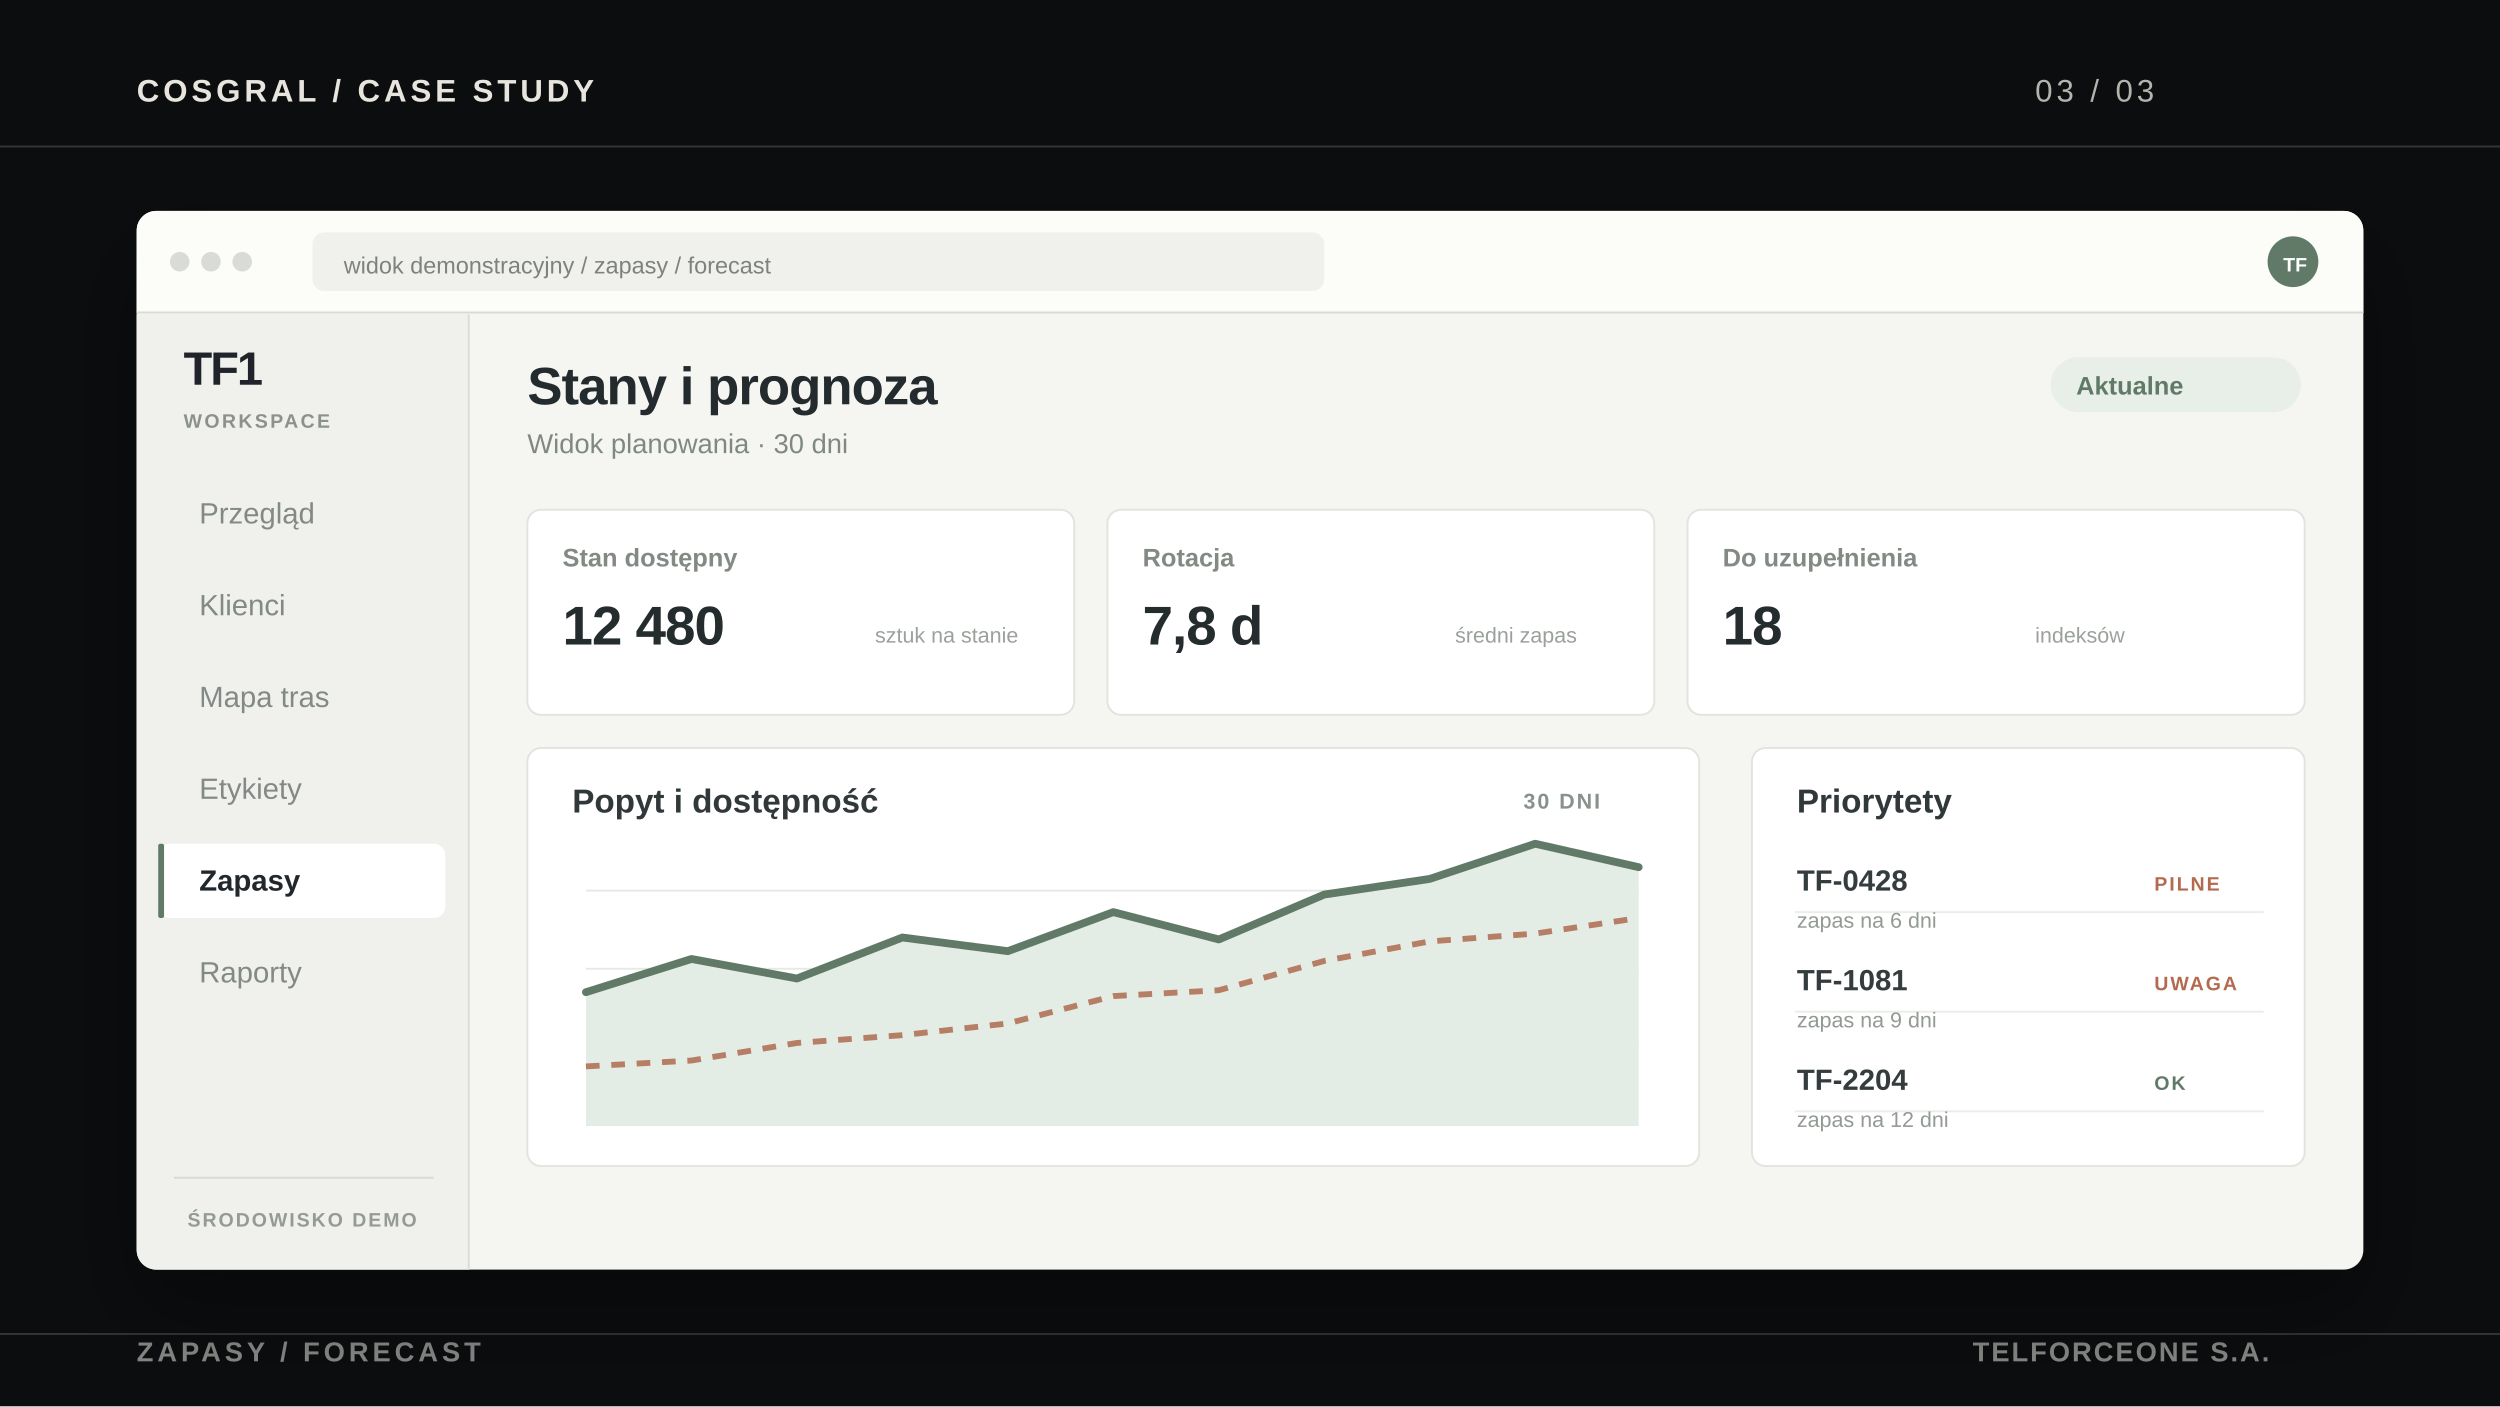
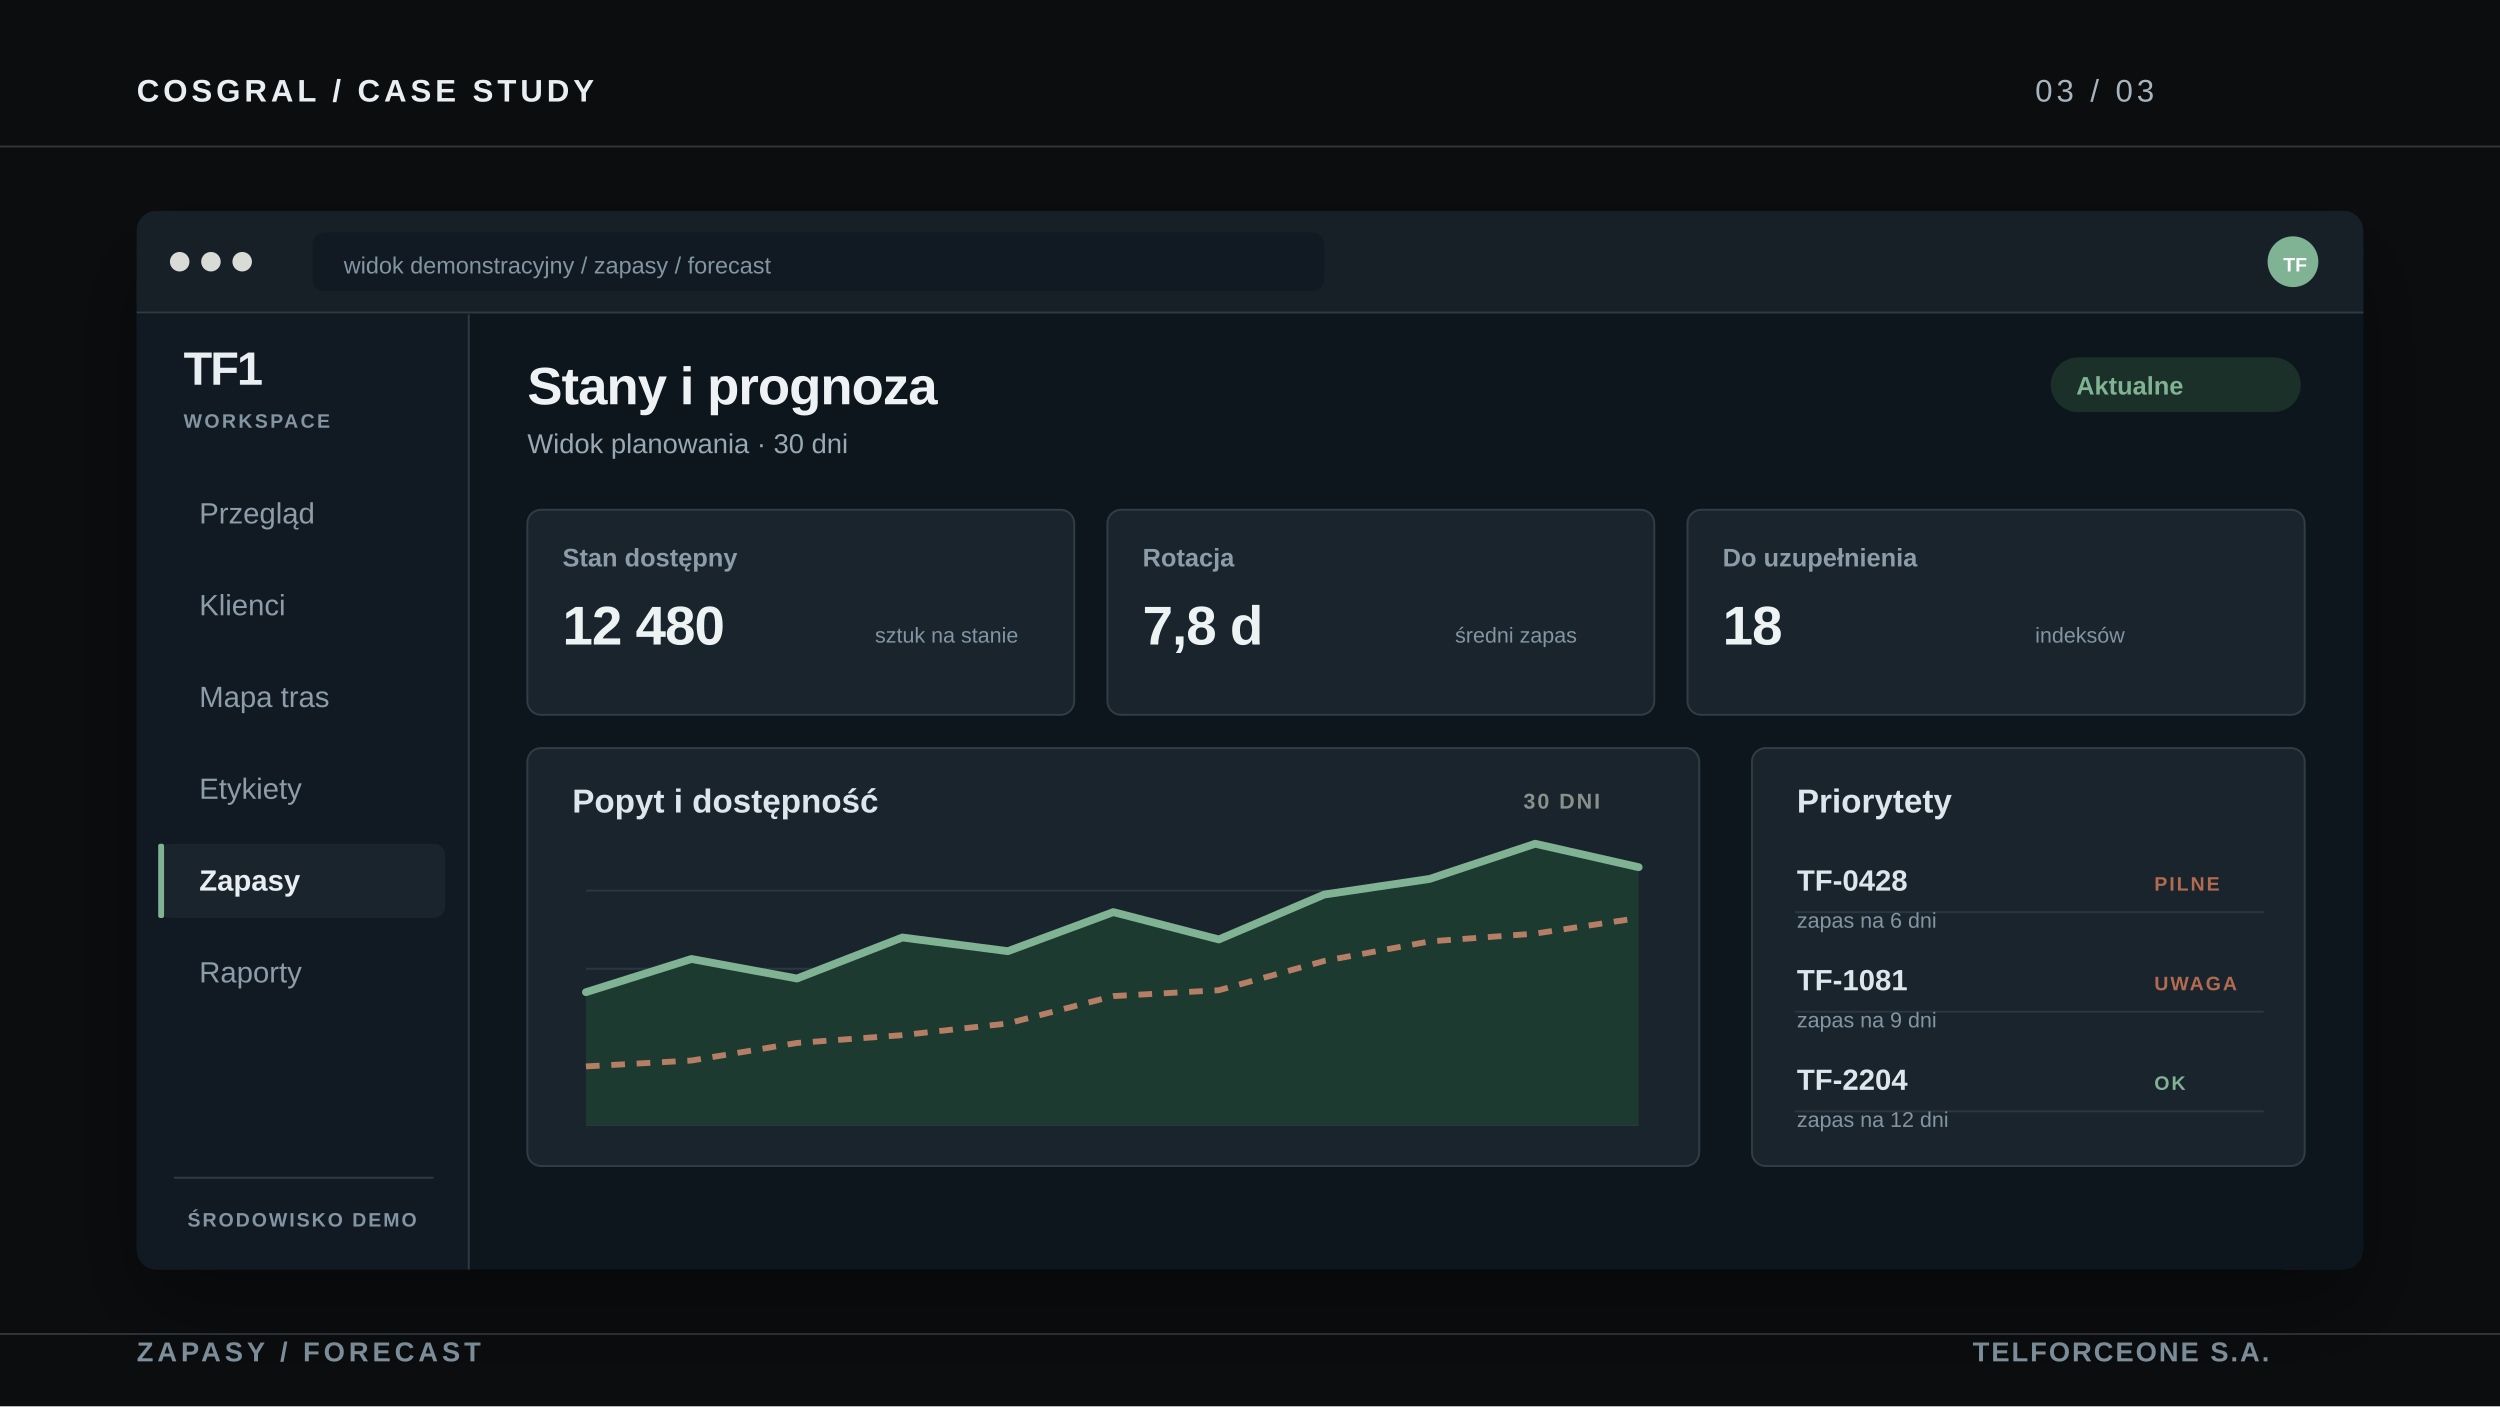
<svg xmlns="http://www.w3.org/2000/svg" viewBox="0 0 1280 720" role="img">
  <defs>
    <filter id="shadow" x="-20%" y="-30%" width="140%" height="160%">
      <feDropShadow dx="0" dy="22" stdDeviation="22" flood-color="#000" flood-opacity=".35" />
    </filter>
    <clipPath id="screen">
      <rect x="70" y="108" width="1140" height="542" rx="10" />
    </clipPath>
  </defs>
  <rect width="1280" height="720" fill="#0B0D0F" />
  <path d="M0 75H1280M0 683H1280" stroke="#313438" />
-   <text x="70" y="52" fill="#E8E5DF" font-family="Arial, Helvetica, sans-serif" font-size="16" font-weight="700" letter-spacing="2">COSGRAL  /  CASE STUDY</text>
-   <text x="1042" y="52" fill="#B5B3AD" font-family="Arial, Helvetica, sans-serif" font-size="16" font-weight="400" letter-spacing="2">03  /  03</text>
-   <text x="70" y="697" fill="#858884" font-family="Arial, Helvetica, sans-serif" font-size="14" font-weight="700" letter-spacing="2">ZAPASY / FORECAST</text>
-   <text x="1010" y="697" fill="#858884" font-family="Arial, Helvetica, sans-serif" font-size="14" font-weight="700" letter-spacing="1">TELFORCEONE S.A.</text>
+   <text x="70" y="52" fill="#E9EEF2" font-family="Arial, Helvetica, sans-serif" font-size="16" font-weight="700" letter-spacing="2">COSGRAL  /  CASE STUDY</text>
+   <text x="1042" y="52" fill="#A7B4BD" font-family="Arial, Helvetica, sans-serif" font-size="16" font-weight="400" letter-spacing="2">03  /  03</text>
+   <text x="70" y="697" fill="#8295A2" font-family="Arial, Helvetica, sans-serif" font-size="14" font-weight="700" letter-spacing="2">ZAPASY / FORECAST</text>
+   <text x="1010" y="697" fill="#8295A2" font-family="Arial, Helvetica, sans-serif" font-size="14" font-weight="700" letter-spacing="1">TELFORCEONE S.A.</text>
  <g filter="url(#shadow)">
-     <rect x="70" y="108" width="1140" height="542" rx="10" fill="#F5F5F1" />
+     <rect x="70" y="108" width="1140" height="542" rx="10" fill="#0F151B" />
  </g>
  <g clip-path="url(#screen)">
-     <rect x="70" y="108" width="1140" height="52" rx="0" fill="#FCFCF9" />
-     <path d="M70 160L1210 160" fill="none" stroke="#D9DBD7" stroke-width="1" />
+     <rect x="70" y="108" width="1140" height="52" rx="0" fill="#171F27" />
+     <path d="M70 160L1210 160" fill="none" stroke="#2D3944" stroke-width="1" />
    <circle cx="92" cy="134" r="5" fill="#D9DBD7" />
    <circle cx="108" cy="134" r="5" fill="#D9DBD7" />
    <circle cx="124" cy="134" r="5" fill="#D9DBD7" />
-     <rect x="160" y="119" width="518" height="30" rx="6" fill="#F0F1ED" />
-     <text x="176" y="140" fill="#7D827E" font-family="Arial, Helvetica, sans-serif" font-size="12" font-weight="400">widok demonstracyjny / zapasy / forecast</text>
-     <circle cx="1174" cy="134" r="13" fill="#617A68" />
+     <rect x="160" y="119" width="518" height="30" rx="6" fill="#111A22" />
+     <text x="176" y="140" fill="#8295A2" font-family="Arial, Helvetica, sans-serif" font-size="12" font-weight="400">widok demonstracyjny / zapasy / forecast</text>
+     <circle cx="1174" cy="134" r="13" fill="#80B294" />
    <text x="1169" y="139" fill="#FFFFFF" font-family="Arial, Helvetica, sans-serif" font-size="10" font-weight="700">TF</text>
-     <rect x="70" y="161" width="170" height="489" rx="0" fill="#F0F1ED" />
-     <path d="M240 161L240 650" fill="none" stroke="#DADDD8" stroke-width="1" />
-     <text x="94" y="197" fill="#20242A" font-family="Arial, Helvetica, sans-serif" font-size="24" font-weight="700" letter-spacing="-1">TF1</text>
-     <text x="94" y="219" fill="#8C918D" font-family="Arial, Helvetica, sans-serif" font-size="10" font-weight="700" letter-spacing="1.2">WORKSPACE</text>
-     <text x="102" y="268" fill="#838986" font-family="Arial, Helvetica, sans-serif" font-size="15" font-weight="400">Przegląd</text>
-     <text x="102" y="315" fill="#838986" font-family="Arial, Helvetica, sans-serif" font-size="15" font-weight="400">Klienci</text>
-     <text x="102" y="362" fill="#838986" font-family="Arial, Helvetica, sans-serif" font-size="15" font-weight="400">Mapa tras</text>
-     <text x="102" y="409" fill="#838986" font-family="Arial, Helvetica, sans-serif" font-size="15" font-weight="400">Etykiety</text>
-     <rect x="81" y="432" width="147" height="38" rx="6" fill="#FFFFFF" />
-     <rect x="81" y="432" width="3" height="38" rx="1" fill="#617A68" />
-     <text x="102" y="456" fill="#22272B" font-family="Arial, Helvetica, sans-serif" font-size="15" font-weight="700">Zapasy</text>
-     <text x="102" y="503" fill="#838986" font-family="Arial, Helvetica, sans-serif" font-size="15" font-weight="400">Raporty</text>
-     <path d="M89 603L222 603" fill="none" stroke="#D7DAD4" stroke-width="1" />
-     <text x="96" y="628" fill="#949A95" font-family="Arial, Helvetica, sans-serif" font-size="10" font-weight="700" letter-spacing="1">ŚRODOWISKO DEMO</text>
-     <text x="270" y="207" fill="#242B2F" font-family="Arial, Helvetica, sans-serif" font-size="27" font-weight="700" letter-spacing="-0.5">Stany i prognoza</text>
-     <text x="270" y="232" fill="#808882" font-family="Arial, Helvetica, sans-serif" font-size="14" font-weight="400">Widok planowania · 30 dni</text>
-     <rect x="1050" y="183" width="128" height="28" rx="14" fill="#E8EEE8" />
-     <text x="1063" y="202" fill="#617A68" font-family="Arial, Helvetica, sans-serif" font-size="13" font-weight="700">Aktualne</text>
-     <rect x="270" y="261" width="280" height="105" rx="7" fill="#FFFFFF" stroke="#E2E4DF" stroke-width="1" />
-     <text x="288" y="290" fill="#838A84" font-family="Arial, Helvetica, sans-serif" font-size="13" font-weight="700">Stan dostępny</text>
-     <text x="288" y="330" fill="#252C2E" font-family="Arial, Helvetica, sans-serif" font-size="28" font-weight="700" letter-spacing="-0.5">12 480</text>
-     <text x="448" y="329" fill="#9AA09A" font-family="Arial, Helvetica, sans-serif" font-size="11" font-weight="400">sztuk na stanie</text>
-     <rect x="567" y="261" width="280" height="105" rx="7" fill="#FFFFFF" stroke="#E2E4DF" stroke-width="1" />
-     <text x="585" y="290" fill="#838A84" font-family="Arial, Helvetica, sans-serif" font-size="13" font-weight="700">Rotacja</text>
-     <text x="585" y="330" fill="#252C2E" font-family="Arial, Helvetica, sans-serif" font-size="28" font-weight="700" letter-spacing="-0.5">7,8 d</text>
-     <text x="745" y="329" fill="#9AA09A" font-family="Arial, Helvetica, sans-serif" font-size="11" font-weight="400">średni zapas</text>
-     <rect x="864" y="261" width="316" height="105" rx="7" fill="#FFFFFF" stroke="#E2E4DF" stroke-width="1" />
-     <text x="882" y="290" fill="#838A84" font-family="Arial, Helvetica, sans-serif" font-size="13" font-weight="700">Do uzupełnienia</text>
-     <text x="882" y="330" fill="#252C2E" font-family="Arial, Helvetica, sans-serif" font-size="28" font-weight="700" letter-spacing="-0.5">18</text>
-     <text x="1042" y="329" fill="#9AA09A" font-family="Arial, Helvetica, sans-serif" font-size="11" font-weight="400">indeksów</text>
-     <rect x="270" y="383" width="600" height="214" rx="7" fill="#FFFFFF" stroke="#E2E4DF" stroke-width="1" />
-     <text x="293" y="416" fill="#30383A" font-family="Arial, Helvetica, sans-serif" font-size="17" font-weight="700">Popyt i dostępność</text>
+     <rect x="70" y="161" width="170" height="489" rx="0" fill="#111A22" />
+     <path d="M240 161L240 650" fill="none" stroke="#2D3944" stroke-width="1" />
+     <text x="94" y="197" fill="#E9EEF2" font-family="Arial, Helvetica, sans-serif" font-size="24" font-weight="700" letter-spacing="-1">TF1</text>
+     <text x="94" y="219" fill="#8295A2" font-family="Arial, Helvetica, sans-serif" font-size="10" font-weight="700" letter-spacing="1.2">WORKSPACE</text>
+     <text x="102" y="268" fill="#8C9DA9" font-family="Arial, Helvetica, sans-serif" font-size="15" font-weight="400">Przegląd</text>
+     <text x="102" y="315" fill="#8C9DA9" font-family="Arial, Helvetica, sans-serif" font-size="15" font-weight="400">Klienci</text>
+     <text x="102" y="362" fill="#8C9DA9" font-family="Arial, Helvetica, sans-serif" font-size="15" font-weight="400">Mapa tras</text>
+     <text x="102" y="409" fill="#8C9DA9" font-family="Arial, Helvetica, sans-serif" font-size="15" font-weight="400">Etykiety</text>
+     <rect x="81" y="432" width="147" height="38" rx="6" fill="#1A242D" />
+     <rect x="81" y="432" width="3" height="38" rx="1" fill="#80B294" />
+     <text x="102" y="456" fill="#E9EEF2" font-family="Arial, Helvetica, sans-serif" font-size="15" font-weight="700">Zapasy</text>
+     <text x="102" y="503" fill="#8C9DA9" font-family="Arial, Helvetica, sans-serif" font-size="15" font-weight="400">Raporty</text>
+     <path d="M89 603L222 603" fill="none" stroke="#2D3944" stroke-width="1" />
+     <text x="96" y="628" fill="#8295A2" font-family="Arial, Helvetica, sans-serif" font-size="10" font-weight="700" letter-spacing="1">ŚRODOWISKO DEMO</text>
+     <text x="270" y="207" fill="#EEF2F4" font-family="Arial, Helvetica, sans-serif" font-size="27" font-weight="700" letter-spacing="-0.5">Stany i prognoza</text>
+     <text x="270" y="232" fill="#98A9B4" font-family="Arial, Helvetica, sans-serif" font-size="14" font-weight="400">Widok planowania · 30 dni</text>
+     <rect x="1050" y="183" width="128" height="28" rx="14" fill="#1B3028" />
+     <text x="1063" y="202" fill="#80B294" font-family="Arial, Helvetica, sans-serif" font-size="13" font-weight="700">Aktualne</text>
+     <rect x="270" y="261" width="280" height="105" rx="7" fill="#1A242D" stroke="#303C46" stroke-width="1" />
+     <text x="288" y="290" fill="#8C9DA9" font-family="Arial, Helvetica, sans-serif" font-size="13" font-weight="700">Stan dostępny</text>
+     <text x="288" y="330" fill="#EDF2F3" font-family="Arial, Helvetica, sans-serif" font-size="28" font-weight="700" letter-spacing="-0.5">12 480</text>
+     <text x="448" y="329" fill="#8295A2" font-family="Arial, Helvetica, sans-serif" font-size="11" font-weight="400">sztuk na stanie</text>
+     <rect x="567" y="261" width="280" height="105" rx="7" fill="#1A242D" stroke="#303C46" stroke-width="1" />
+     <text x="585" y="290" fill="#8C9DA9" font-family="Arial, Helvetica, sans-serif" font-size="13" font-weight="700">Rotacja</text>
+     <text x="585" y="330" fill="#EDF2F3" font-family="Arial, Helvetica, sans-serif" font-size="28" font-weight="700" letter-spacing="-0.5">7,8 d</text>
+     <text x="745" y="329" fill="#8295A2" font-family="Arial, Helvetica, sans-serif" font-size="11" font-weight="400">średni zapas</text>
+     <rect x="864" y="261" width="316" height="105" rx="7" fill="#1A242D" stroke="#303C46" stroke-width="1" />
+     <text x="882" y="290" fill="#8C9DA9" font-family="Arial, Helvetica, sans-serif" font-size="13" font-weight="700">Do uzupełnienia</text>
+     <text x="882" y="330" fill="#EDF2F3" font-family="Arial, Helvetica, sans-serif" font-size="28" font-weight="700" letter-spacing="-0.5">18</text>
+     <text x="1042" y="329" fill="#8295A2" font-family="Arial, Helvetica, sans-serif" font-size="11" font-weight="400">indeksów</text>
+     <rect x="270" y="383" width="600" height="214" rx="7" fill="#1A242D" stroke="#303C46" stroke-width="1" />
+     <text x="293" y="416" fill="#DDE6EC" font-family="Arial, Helvetica, sans-serif" font-size="17" font-weight="700">Popyt i dostępność</text>
    <text x="780" y="414" fill="#89918B" font-family="Arial, Helvetica, sans-serif" font-size="11" font-weight="700" letter-spacing="1">30 DNI</text>
-     <path d="M300 456L839 456" fill="none" stroke="#E7E9E4" stroke-width="1" />
-     <path d="M300 496L839 496" fill="none" stroke="#E7E9E4" stroke-width="1" />
-     <path d="M300 536L839 536" fill="none" stroke="#E7E9E4" stroke-width="1" />
-     <path d="M300 576L839 576" fill="none" stroke="#E7E9E4" stroke-width="1" />
-     <path d="M300 508 L354 491 L408 501 L462 480 L516 487 L570 467 L624 481 L678 458 L732 450 L786 432 L839 444 L839 576 L300 576Z" fill="#E4ECE6" />
-     <path d="M300 508 L354 491 L408 501 L462 480 L516 487 L570 467 L624 481 L678 458 L732 450 L786 432 L839 444" fill="none" stroke="#617A68" stroke-width="4" stroke-linecap="round" stroke-linejoin="round" />
+     <path d="M300 456L839 456" fill="none" stroke="#2B3640" stroke-width="1" />
+     <path d="M300 496L839 496" fill="none" stroke="#2B3640" stroke-width="1" />
+     <path d="M300 536L839 536" fill="none" stroke="#2B3640" stroke-width="1" />
+     <path d="M300 576L839 576" fill="none" stroke="#2B3640" stroke-width="1" />
+     <path d="M300 508 L354 491 L408 501 L462 480 L516 487 L570 467 L624 481 L678 458 L732 450 L786 432 L839 444 L839 576 L300 576Z" fill="#1D3A31" />
+     <path d="M300 508 L354 491 L408 501 L462 480 L516 487 L570 467 L624 481 L678 458 L732 450 L786 432 L839 444" fill="none" stroke="#80B294" stroke-width="4" stroke-linecap="round" stroke-linejoin="round" />
    <path d="M300 546 L354 543 L408 534 L462 530 L516 524 L570 510 L624 507 L678 492 L732 482 L786 478 L839 470" fill="none" stroke="#B67E65" stroke-width="3" stroke-dasharray="7 6" />
-     <rect x="897" y="383" width="283" height="214" rx="7" fill="#FFFFFF" stroke="#E2E4DF" stroke-width="1" />
-     <text x="920" y="416" fill="#30383A" font-family="Arial, Helvetica, sans-serif" font-size="17" font-weight="700">Priorytety</text>
-     <path d="M919 467L1159 467" fill="none" stroke="#EBEDE9" stroke-width="1" />
-     <text x="920" y="456" fill="#343C3D" font-family="Arial, Helvetica, sans-serif" font-size="15" font-weight="700">TF-0428</text>
-     <text x="920" y="475" fill="#929A93" font-family="Arial, Helvetica, sans-serif" font-size="11" font-weight="400">zapas na 6 dni</text>
+     <rect x="897" y="383" width="283" height="214" rx="7" fill="#1A242D" stroke="#303C46" stroke-width="1" />
+     <text x="920" y="416" fill="#DDE6EC" font-family="Arial, Helvetica, sans-serif" font-size="17" font-weight="700">Priorytety</text>
+     <path d="M919 467L1159 467" fill="none" stroke="#2B3640" stroke-width="1" />
+     <text x="920" y="456" fill="#DDE6EC" font-family="Arial, Helvetica, sans-serif" font-size="15" font-weight="700">TF-0428</text>
+     <text x="920" y="475" fill="#8295A2" font-family="Arial, Helvetica, sans-serif" font-size="11" font-weight="400">zapas na 6 dni</text>
    <text x="1103" y="456" fill="#B36B50" font-family="Arial, Helvetica, sans-serif" font-size="10" font-weight="700" letter-spacing="1">PILNE</text>
-     <path d="M919 518L1159 518" fill="none" stroke="#EBEDE9" stroke-width="1" />
-     <text x="920" y="507" fill="#343C3D" font-family="Arial, Helvetica, sans-serif" font-size="15" font-weight="700">TF-1081</text>
-     <text x="920" y="526" fill="#929A93" font-family="Arial, Helvetica, sans-serif" font-size="11" font-weight="400">zapas na 9 dni</text>
+     <path d="M919 518L1159 518" fill="none" stroke="#2B3640" stroke-width="1" />
+     <text x="920" y="507" fill="#DDE6EC" font-family="Arial, Helvetica, sans-serif" font-size="15" font-weight="700">TF-1081</text>
+     <text x="920" y="526" fill="#8295A2" font-family="Arial, Helvetica, sans-serif" font-size="11" font-weight="400">zapas na 9 dni</text>
    <text x="1103" y="507" fill="#B36B50" font-family="Arial, Helvetica, sans-serif" font-size="10" font-weight="700" letter-spacing="1">UWAGA</text>
-     <path d="M919 569L1159 569" fill="none" stroke="#EBEDE9" stroke-width="1" />
-     <text x="920" y="558" fill="#343C3D" font-family="Arial, Helvetica, sans-serif" font-size="15" font-weight="700">TF-2204</text>
-     <text x="920" y="577" fill="#929A93" font-family="Arial, Helvetica, sans-serif" font-size="11" font-weight="400">zapas na 12 dni</text>
-     <text x="1103" y="558" fill="#617A68" font-family="Arial, Helvetica, sans-serif" font-size="10" font-weight="700" letter-spacing="1">OK</text>
+     <path d="M919 569L1159 569" fill="none" stroke="#2B3640" stroke-width="1" />
+     <text x="920" y="558" fill="#DDE6EC" font-family="Arial, Helvetica, sans-serif" font-size="15" font-weight="700">TF-2204</text>
+     <text x="920" y="577" fill="#8295A2" font-family="Arial, Helvetica, sans-serif" font-size="11" font-weight="400">zapas na 12 dni</text>
+     <text x="1103" y="558" fill="#80B294" font-family="Arial, Helvetica, sans-serif" font-size="10" font-weight="700" letter-spacing="1">OK</text>
  </g>
</svg>
